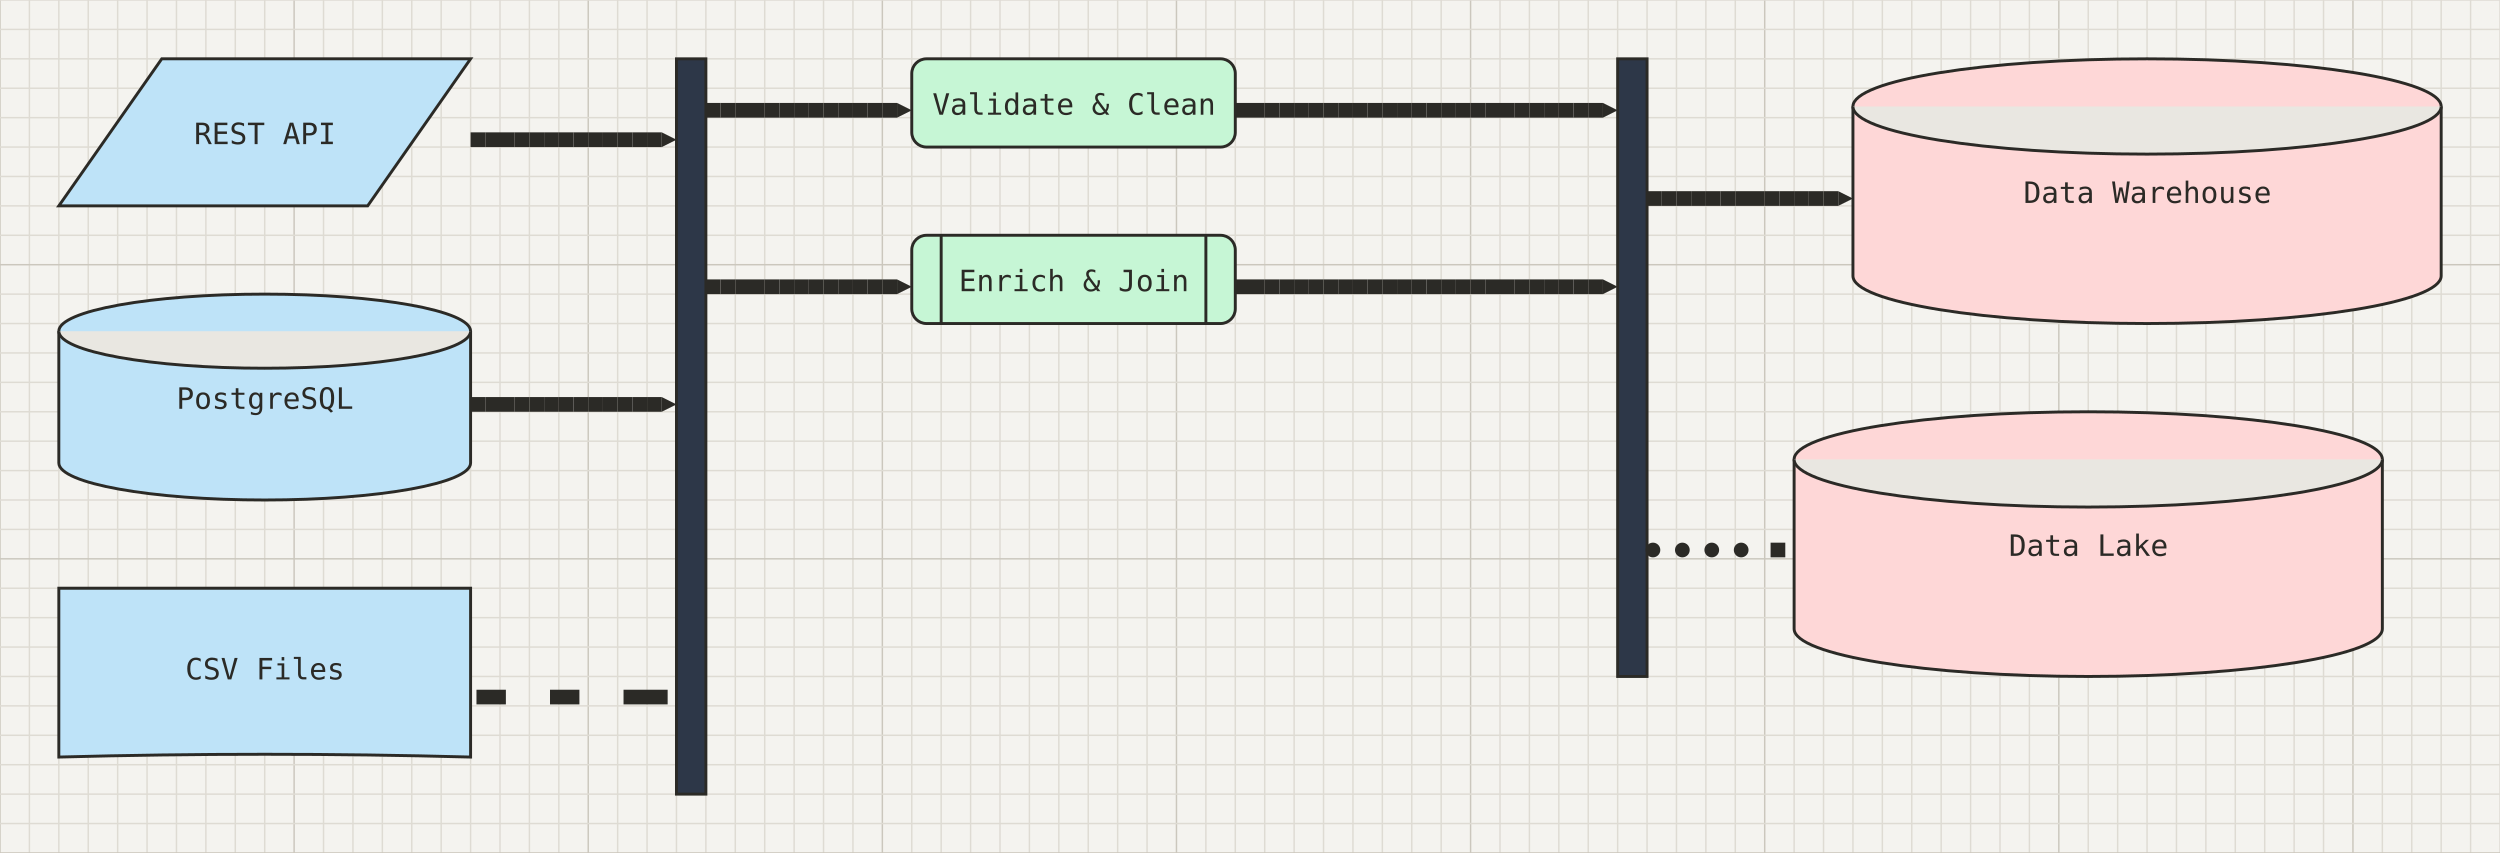
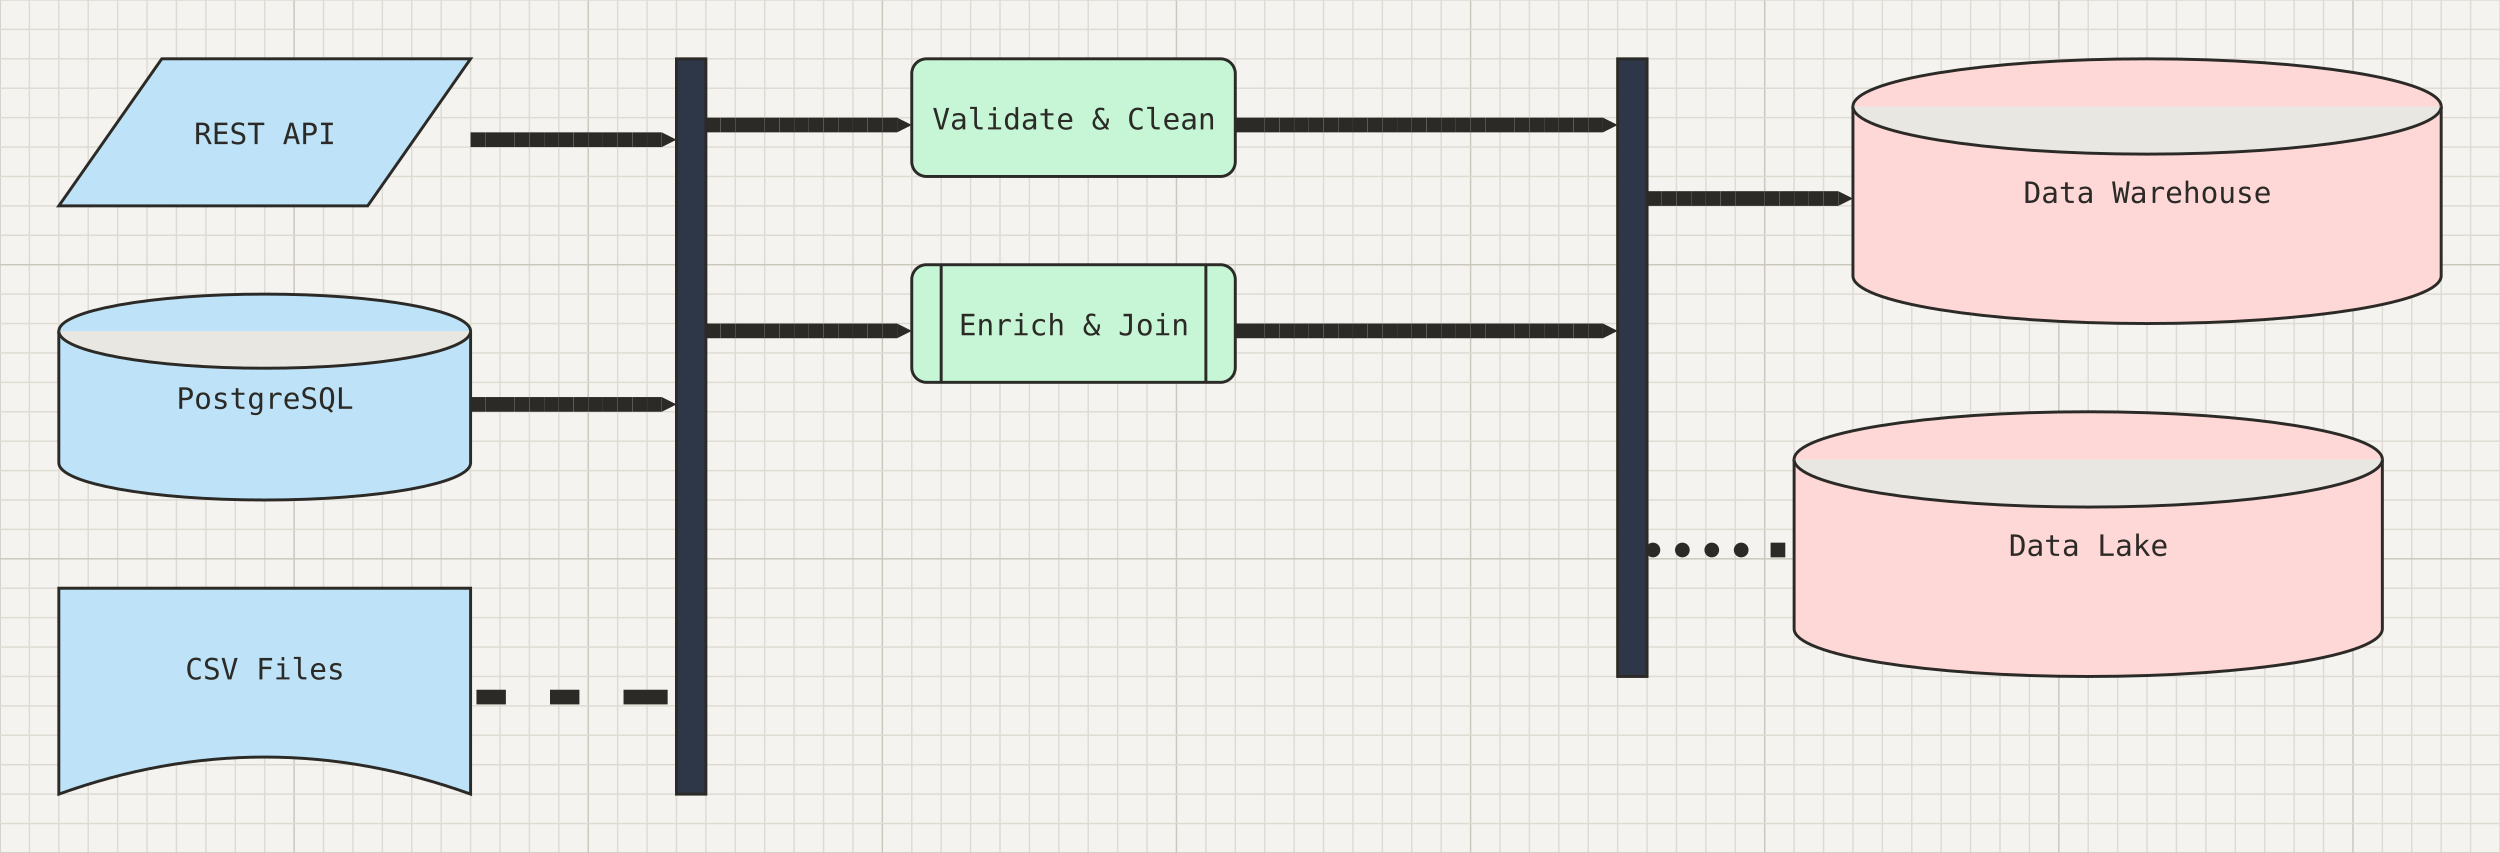
<svg xmlns="http://www.w3.org/2000/svg" width="850" height="290" viewBox="0 0 850 290" font-family="ui-monospace, SFMono-Regular, &quot;Cascadia Mono&quot;, Menlo, Consolas, monospace">
  <style>
  .bg { fill: #f4f3ef; }
  .grid { stroke: #dedbd3; stroke-width: 0.5; }
  .grid-major { stroke: #cbc7bd; stroke-width: 0.5; }
  .box { fill: #e9e7e1; stroke: #2b2a26; stroke-width: 1; }
  .box-label { fill: #2b2a26; }
  .stroke { fill: #2b2a26; }
  .hop { stroke: #2b2a26; }
  .free-text { fill: #6b6862; }
  .hit-S0 { fill: #8a5b56; opacity: 0.30; }
  .hit-S1 { fill: #96755c; opacity: 0.28; }
  .hit-S2 { fill: #87805a; opacity: 0.24; }
  .hit-S3 { fill: #4a6572; opacity: 0.20; }
  .dimmed { fill: url(#tp-stipple); }
  .dither-run { fill: #2b2a26; }
  .simplify-run { fill: #2b2a26; }
  @media (prefers-color-scheme: dark) {
    .bg { fill: #1a1917; }
    .grid { stroke: #2e2c28; }
    .grid-major { stroke: #3d3a35; }
    .box { fill: #232220; stroke: #dedbd3; }
    .box-label { fill: #dedbd3; }
    .free-text { fill: #9a968d; }
    .stroke { fill: #dedbd3; }
    .hop { stroke: #dedbd3; }
  }
</style>
  <defs>
    <pattern id="tp-stipple" width="10" height="10" patternUnits="userSpaceOnUse">
      <rect width="5" height="5" fill="#2b2a26" />
      <rect x="5" y="5" width="5" height="5" fill="#2b2a26" />
    </pattern>
  </defs>
  <rect class="bg" x="0" y="0" width="850" height="290" />
  <g transform="translate(0,-10)">
    <line class="grid" x1="-20" y1="-10" x2="-20" y2="320" />
    <line class="grid" x1="-10" y1="-10" x2="-10" y2="320" />
    <line class="grid-major" x1="0" y1="-10" x2="0" y2="320" />
    <line class="grid" x1="10" y1="-10" x2="10" y2="320" />
    <line class="grid" x1="20" y1="-10" x2="20" y2="320" />
    <line class="grid" x1="30" y1="-10" x2="30" y2="320" />
    <line class="grid" x1="40" y1="-10" x2="40" y2="320" />
    <line class="grid" x1="50" y1="-10" x2="50" y2="320" />
    <line class="grid" x1="60" y1="-10" x2="60" y2="320" />
    <line class="grid" x1="70" y1="-10" x2="70" y2="320" />
    <line class="grid" x1="80" y1="-10" x2="80" y2="320" />
    <line class="grid" x1="90" y1="-10" x2="90" y2="320" />
    <line class="grid-major" x1="100" y1="-10" x2="100" y2="320" />
    <line class="grid" x1="110" y1="-10" x2="110" y2="320" />
    <line class="grid" x1="120" y1="-10" x2="120" y2="320" />
    <line class="grid" x1="130" y1="-10" x2="130" y2="320" />
    <line class="grid" x1="140" y1="-10" x2="140" y2="320" />
    <line class="grid" x1="150" y1="-10" x2="150" y2="320" />
    <line class="grid" x1="160" y1="-10" x2="160" y2="320" />
    <line class="grid" x1="170" y1="-10" x2="170" y2="320" />
    <line class="grid" x1="180" y1="-10" x2="180" y2="320" />
    <line class="grid" x1="190" y1="-10" x2="190" y2="320" />
    <line class="grid-major" x1="200" y1="-10" x2="200" y2="320" />
    <line class="grid" x1="210" y1="-10" x2="210" y2="320" />
    <line class="grid" x1="220" y1="-10" x2="220" y2="320" />
    <line class="grid" x1="230" y1="-10" x2="230" y2="320" />
    <line class="grid" x1="240" y1="-10" x2="240" y2="320" />
    <line class="grid" x1="250" y1="-10" x2="250" y2="320" />
    <line class="grid" x1="260" y1="-10" x2="260" y2="320" />
    <line class="grid" x1="270" y1="-10" x2="270" y2="320" />
    <line class="grid" x1="280" y1="-10" x2="280" y2="320" />
    <line class="grid" x1="290" y1="-10" x2="290" y2="320" />
    <line class="grid-major" x1="300" y1="-10" x2="300" y2="320" />
    <line class="grid" x1="310" y1="-10" x2="310" y2="320" />
    <line class="grid" x1="320" y1="-10" x2="320" y2="320" />
    <line class="grid" x1="330" y1="-10" x2="330" y2="320" />
    <line class="grid" x1="340" y1="-10" x2="340" y2="320" />
    <line class="grid" x1="350" y1="-10" x2="350" y2="320" />
    <line class="grid" x1="360" y1="-10" x2="360" y2="320" />
    <line class="grid" x1="370" y1="-10" x2="370" y2="320" />
    <line class="grid" x1="380" y1="-10" x2="380" y2="320" />
    <line class="grid" x1="390" y1="-10" x2="390" y2="320" />
    <line class="grid-major" x1="400" y1="-10" x2="400" y2="320" />
    <line class="grid" x1="410" y1="-10" x2="410" y2="320" />
    <line class="grid" x1="420" y1="-10" x2="420" y2="320" />
    <line class="grid" x1="430" y1="-10" x2="430" y2="320" />
    <line class="grid" x1="440" y1="-10" x2="440" y2="320" />
    <line class="grid" x1="450" y1="-10" x2="450" y2="320" />
    <line class="grid" x1="460" y1="-10" x2="460" y2="320" />
    <line class="grid" x1="470" y1="-10" x2="470" y2="320" />
    <line class="grid" x1="480" y1="-10" x2="480" y2="320" />
    <line class="grid" x1="490" y1="-10" x2="490" y2="320" />
    <line class="grid-major" x1="500" y1="-10" x2="500" y2="320" />
    <line class="grid" x1="510" y1="-10" x2="510" y2="320" />
    <line class="grid" x1="520" y1="-10" x2="520" y2="320" />
    <line class="grid" x1="530" y1="-10" x2="530" y2="320" />
    <line class="grid" x1="540" y1="-10" x2="540" y2="320" />
    <line class="grid" x1="550" y1="-10" x2="550" y2="320" />
    <line class="grid" x1="560" y1="-10" x2="560" y2="320" />
    <line class="grid" x1="570" y1="-10" x2="570" y2="320" />
    <line class="grid" x1="580" y1="-10" x2="580" y2="320" />
    <line class="grid" x1="590" y1="-10" x2="590" y2="320" />
    <line class="grid-major" x1="600" y1="-10" x2="600" y2="320" />
    <line class="grid" x1="610" y1="-10" x2="610" y2="320" />
    <line class="grid" x1="620" y1="-10" x2="620" y2="320" />
    <line class="grid" x1="630" y1="-10" x2="630" y2="320" />
    <line class="grid" x1="640" y1="-10" x2="640" y2="320" />
    <line class="grid" x1="650" y1="-10" x2="650" y2="320" />
    <line class="grid" x1="660" y1="-10" x2="660" y2="320" />
    <line class="grid" x1="670" y1="-10" x2="670" y2="320" />
    <line class="grid" x1="680" y1="-10" x2="680" y2="320" />
    <line class="grid" x1="690" y1="-10" x2="690" y2="320" />
    <line class="grid-major" x1="700" y1="-10" x2="700" y2="320" />
    <line class="grid" x1="710" y1="-10" x2="710" y2="320" />
    <line class="grid" x1="720" y1="-10" x2="720" y2="320" />
    <line class="grid" x1="730" y1="-10" x2="730" y2="320" />
    <line class="grid" x1="740" y1="-10" x2="740" y2="320" />
    <line class="grid" x1="750" y1="-10" x2="750" y2="320" />
    <line class="grid" x1="760" y1="-10" x2="760" y2="320" />
    <line class="grid" x1="770" y1="-10" x2="770" y2="320" />
    <line class="grid" x1="780" y1="-10" x2="780" y2="320" />
    <line class="grid" x1="790" y1="-10" x2="790" y2="320" />
    <line class="grid-major" x1="800" y1="-10" x2="800" y2="320" />
    <line class="grid" x1="810" y1="-10" x2="810" y2="320" />
    <line class="grid" x1="820" y1="-10" x2="820" y2="320" />
    <line class="grid" x1="830" y1="-10" x2="830" y2="320" />
    <line class="grid" x1="840" y1="-10" x2="840" y2="320" />
    <line class="grid" x1="850" y1="-10" x2="850" y2="320" />
    <line class="grid" x1="860" y1="-10" x2="860" y2="320" />
    <line class="grid" x1="870" y1="-10" x2="870" y2="320" />
    <line class="grid" x1="-20" y1="-10" x2="870" y2="-10" />
    <line class="grid-major" x1="-20" y1="0" x2="870" y2="0" />
    <line class="grid" x1="-20" y1="10" x2="870" y2="10" />
    <line class="grid" x1="-20" y1="20" x2="870" y2="20" />
    <line class="grid" x1="-20" y1="30" x2="870" y2="30" />
    <line class="grid" x1="-20" y1="40" x2="870" y2="40" />
    <line class="grid" x1="-20" y1="50" x2="870" y2="50" />
    <line class="grid" x1="-20" y1="60" x2="870" y2="60" />
    <line class="grid" x1="-20" y1="70" x2="870" y2="70" />
    <line class="grid" x1="-20" y1="80" x2="870" y2="80" />
    <line class="grid" x1="-20" y1="90" x2="870" y2="90" />
    <line class="grid-major" x1="-20" y1="100" x2="870" y2="100" />
    <line class="grid" x1="-20" y1="110" x2="870" y2="110" />
    <line class="grid" x1="-20" y1="120" x2="870" y2="120" />
    <line class="grid" x1="-20" y1="130" x2="870" y2="130" />
    <line class="grid" x1="-20" y1="140" x2="870" y2="140" />
    <line class="grid" x1="-20" y1="150" x2="870" y2="150" />
    <line class="grid" x1="-20" y1="160" x2="870" y2="160" />
    <line class="grid" x1="-20" y1="170" x2="870" y2="170" />
    <line class="grid" x1="-20" y1="180" x2="870" y2="180" />
    <line class="grid" x1="-20" y1="190" x2="870" y2="190" />
    <line class="grid-major" x1="-20" y1="200" x2="870" y2="200" />
    <line class="grid" x1="-20" y1="210" x2="870" y2="210" />
    <line class="grid" x1="-20" y1="220" x2="870" y2="220" />
    <line class="grid" x1="-20" y1="230" x2="870" y2="230" />
    <line class="grid" x1="-20" y1="240" x2="870" y2="240" />
    <line class="grid" x1="-20" y1="250" x2="870" y2="250" />
    <line class="grid" x1="-20" y1="260" x2="870" y2="260" />
    <line class="grid" x1="-20" y1="270" x2="870" y2="270" />
    <line class="grid" x1="-20" y1="280" x2="870" y2="280" />
    <line class="grid" x1="-20" y1="290" x2="870" y2="290" />
    <line class="grid-major" x1="-20" y1="300" x2="870" y2="300" />
    <line class="grid" x1="-20" y1="310" x2="870" y2="310" />
    <line class="grid" x1="-20" y1="320" x2="870" y2="320" />
  </g>
  <g transform="translate(0,-10)">
    <g data-page="base" data-z="0" opacity="1">
      <g data-element="api-source">
        <path class="box" d="M55,30 H160 L125,80 H20 Z" data-id="api-source" style="fill:#bee3f8" />
        <text class="box-label" x="66" y="59" font-size="10" textLength="48" lengthAdjust="spacingAndGlyphs" xml:space="preserve">REST API</text>
      </g>
      <g data-element="db-source">
        <path class="box" d="M20,122.6 A70,12.6 0 0 1 160,122.6 V167.4 A70,12.6 0 0 1 20,167.4 Z" data-id="db-source" style="fill:#bee3f8" />
        <path class="box" d="M20,122.6 A70,12.6 0 0 0 160,122.6" fill="none" />
        <text class="box-label" x="60" y="149" font-size="10" textLength="60" lengthAdjust="spacingAndGlyphs" xml:space="preserve">PostgreSQL</text>
      </g>
      <g data-element="file-source">
-         <path class="box" d="M20,210 H160 V267.4 Q90,265.51 20,267.4 Z" data-id="file-source" style="fill:#bee3f8" />
+         <path class="box" d="M20,210 H160 V280 Q90,254.8 20,280 Z" data-id="file-source" style="fill:#bee3f8" />
        <text class="box-label" x="63" y="241" font-size="10" textLength="54" lengthAdjust="spacingAndGlyphs" xml:space="preserve">CSV Files</text>
      </g>
      <g data-element="validate">
-         <path class="box" d="M315,30 H415 A5,5 0 0 1 420,35 V55 A5,5 0 0 1 415,60 H315 A5,5 0 0 1 310,55 V35 A5,5 0 0 1 315,30 Z" data-id="validate" style="fill:#c6f6d5" />
-         <text class="box-label" x="317" y="49" font-size="10" textLength="96" lengthAdjust="spacingAndGlyphs" xml:space="preserve">Validate &amp; Clean</text>
+         <path class="box" d="M315,30 H415 A5,5 0 0 1 420,35 V65 A5,5 0 0 1 415,70 H315 A5,5 0 0 1 310,65 V35 A5,5 0 0 1 315,30 Z" data-id="validate" style="fill:#c6f6d5" />
+         <text class="box-label" x="317" y="54" font-size="10" textLength="96" lengthAdjust="spacingAndGlyphs" xml:space="preserve">Validate &amp; Clean</text>
      </g>
      <g data-element="enrich">
-         <path class="box" d="M315,90 H415 A5,5 0 0 1 420,95 V115 A5,5 0 0 1 415,120 H315 A5,5 0 0 1 310,115 V95 A5,5 0 0 1 315,90 Z" data-id="enrich" style="fill:#c6f6d5" />
-         <path class="box" d="M320,90 V120" fill="none" />
-         <path class="box" d="M410,90 V120" fill="none" />
-         <text class="box-label" x="326" y="109" font-size="10" textLength="78" lengthAdjust="spacingAndGlyphs" xml:space="preserve">Enrich &amp; Join</text>
+         <path class="box" d="M315,100 H415 A5,5 0 0 1 420,105 V135 A5,5 0 0 1 415,140 H315 A5,5 0 0 1 310,135 V105 A5,5 0 0 1 315,100 Z" data-id="enrich" style="fill:#c6f6d5" />
+         <path class="box" d="M320,100 V140" fill="none" />
+         <path class="box" d="M410,100 V140" fill="none" />
+         <text class="box-label" x="326" y="124" font-size="10" textLength="78" lengthAdjust="spacingAndGlyphs" xml:space="preserve">Enrich &amp; Join</text>
      </g>
      <g data-element="warehouse">
        <path class="box" d="M630,46.2 A100,16.2 0 0 1 830,46.2 V103.8 A100,16.2 0 0 1 630,103.8 Z" data-id="warehouse" style="fill:#fed7d7" />
        <path class="box" d="M630,46.2 A100,16.2 0 0 0 830,46.2" fill="none" />
        <text class="box-label" x="688" y="79" font-size="10" textLength="84" lengthAdjust="spacingAndGlyphs" xml:space="preserve">Data Warehouse</text>
      </g>
      <g data-element="lake">
        <path class="box" d="M610,166.2 A100,16.2 0 0 1 810,166.2 V223.8 A100,16.2 0 0 1 610,223.8 Z" data-id="lake" style="fill:#fed7d7" />
        <path class="box" d="M610,166.2 A100,16.2 0 0 0 810,166.2" fill="none" />
        <text class="box-label" x="683" y="199" font-size="10" textLength="54" lengthAdjust="spacingAndGlyphs" xml:space="preserve">Data Lake</text>
      </g>
      <g data-element="extract-join">
        <path class="box" d="M230,30 H240 V280 H230 Z" data-id="extract-join" style="fill:#2d3748" />
      </g>
      <g data-element="load-fork">
        <path class="box" d="M550,30 H560 V240 H550 Z" data-id="load-fork" style="fill:#2d3748" />
      </g>
      <g data-element="api-to-join">
        <g data-id="api-to-join" data-kind="path">
          <rect class="stroke" x="160" y="55" width="5" height="5" />
          <rect class="stroke" x="165" y="55" width="5" height="5" />
          <rect class="stroke" x="170" y="55" width="5" height="5" />
          <rect class="stroke" x="175" y="55" width="5" height="5" />
          <rect class="stroke" x="180" y="55" width="5" height="5" />
          <rect class="stroke" x="185" y="55" width="5" height="5" />
          <rect class="stroke" x="190" y="55" width="5" height="5" />
          <rect class="stroke" x="195" y="55" width="5" height="5" />
          <rect class="stroke" x="200" y="55" width="5" height="5" />
          <rect class="stroke" x="205" y="55" width="5" height="5" />
          <rect class="stroke" x="210" y="55" width="5" height="5" />
          <rect class="stroke" x="215" y="55" width="5" height="5" />
          <rect class="stroke" x="220" y="55" width="5" height="5" />
          <path class="stroke" d="M225,55 L230,57.5 L225,60 Z" />
        </g>
      </g>
      <g data-element="db-to-join">
        <g data-id="db-to-join" data-kind="path">
          <rect class="stroke" x="160" y="145" width="5" height="5" />
          <rect class="stroke" x="165" y="145" width="5" height="5" />
          <rect class="stroke" x="170" y="145" width="5" height="5" />
          <rect class="stroke" x="175" y="145" width="5" height="5" />
          <rect class="stroke" x="180" y="145" width="5" height="5" />
          <rect class="stroke" x="185" y="145" width="5" height="5" />
          <rect class="stroke" x="190" y="145" width="5" height="5" />
          <rect class="stroke" x="195" y="145" width="5" height="5" />
          <rect class="stroke" x="200" y="145" width="5" height="5" />
          <rect class="stroke" x="205" y="145" width="5" height="5" />
          <rect class="stroke" x="210" y="145" width="5" height="5" />
          <rect class="stroke" x="215" y="145" width="5" height="5" />
          <rect class="stroke" x="220" y="145" width="5" height="5" />
          <path class="stroke" d="M225,145 L230,147.5 L225,150 Z" />
        </g>
      </g>
      <g data-element="file-to-join">
        <g data-id="file-to-join" data-kind="path" data-role="connector">
          <polyline points="162,247 172,247" fill="none" stroke="#2b2a26" stroke-width="5" stroke-linecap="butt" stroke-linejoin="round" />
          <polyline points="187,247 197,247" fill="none" stroke="#2b2a26" stroke-width="5" stroke-linecap="butt" stroke-linejoin="round" />
          <polyline points="212,247 227,247" fill="none" stroke="#2b2a26" stroke-width="5" stroke-linecap="butt" stroke-linejoin="round" />
        </g>
      </g>
      <g data-element="join-to-validate">
        <g data-id="join-to-validate" data-kind="path">
-           <rect class="stroke" x="240" y="45" width="5" height="5" />
-           <rect class="stroke" x="245" y="45" width="5" height="5" />
-           <rect class="stroke" x="250" y="45" width="5" height="5" />
-           <rect class="stroke" x="255" y="45" width="5" height="5" />
-           <rect class="stroke" x="260" y="45" width="5" height="5" />
-           <rect class="stroke" x="265" y="45" width="5" height="5" />
-           <rect class="stroke" x="270" y="45" width="5" height="5" />
-           <rect class="stroke" x="275" y="45" width="5" height="5" />
-           <rect class="stroke" x="280" y="45" width="5" height="5" />
-           <rect class="stroke" x="285" y="45" width="5" height="5" />
-           <rect class="stroke" x="290" y="45" width="5" height="5" />
-           <rect class="stroke" x="295" y="45" width="5" height="5" />
-           <rect class="stroke" x="300" y="45" width="5" height="5" />
-           <path class="stroke" d="M305,45 L310,47.5 L305,50 Z" />
+           <rect class="stroke" x="240" y="50" width="5" height="5" />
+           <rect class="stroke" x="245" y="50" width="5" height="5" />
+           <rect class="stroke" x="250" y="50" width="5" height="5" />
+           <rect class="stroke" x="255" y="50" width="5" height="5" />
+           <rect class="stroke" x="260" y="50" width="5" height="5" />
+           <rect class="stroke" x="265" y="50" width="5" height="5" />
+           <rect class="stroke" x="270" y="50" width="5" height="5" />
+           <rect class="stroke" x="275" y="50" width="5" height="5" />
+           <rect class="stroke" x="280" y="50" width="5" height="5" />
+           <rect class="stroke" x="285" y="50" width="5" height="5" />
+           <rect class="stroke" x="290" y="50" width="5" height="5" />
+           <rect class="stroke" x="295" y="50" width="5" height="5" />
+           <rect class="stroke" x="300" y="50" width="5" height="5" />
+           <path class="stroke" d="M305,50 L310,52.5 L305,55 Z" />
        </g>
      </g>
      <g data-element="join-to-enrich">
        <g data-id="join-to-enrich" data-kind="path">
-           <rect class="stroke" x="240" y="105" width="5" height="5" />
-           <rect class="stroke" x="245" y="105" width="5" height="5" />
-           <rect class="stroke" x="250" y="105" width="5" height="5" />
-           <rect class="stroke" x="255" y="105" width="5" height="5" />
-           <rect class="stroke" x="260" y="105" width="5" height="5" />
-           <rect class="stroke" x="265" y="105" width="5" height="5" />
-           <rect class="stroke" x="270" y="105" width="5" height="5" />
-           <rect class="stroke" x="275" y="105" width="5" height="5" />
-           <rect class="stroke" x="280" y="105" width="5" height="5" />
-           <rect class="stroke" x="285" y="105" width="5" height="5" />
-           <rect class="stroke" x="290" y="105" width="5" height="5" />
-           <rect class="stroke" x="295" y="105" width="5" height="5" />
-           <rect class="stroke" x="300" y="105" width="5" height="5" />
-           <path class="stroke" d="M305,105 L310,107.5 L305,110 Z" />
+           <rect class="stroke" x="240" y="120" width="5" height="5" />
+           <rect class="stroke" x="245" y="120" width="5" height="5" />
+           <rect class="stroke" x="250" y="120" width="5" height="5" />
+           <rect class="stroke" x="255" y="120" width="5" height="5" />
+           <rect class="stroke" x="260" y="120" width="5" height="5" />
+           <rect class="stroke" x="265" y="120" width="5" height="5" />
+           <rect class="stroke" x="270" y="120" width="5" height="5" />
+           <rect class="stroke" x="275" y="120" width="5" height="5" />
+           <rect class="stroke" x="280" y="120" width="5" height="5" />
+           <rect class="stroke" x="285" y="120" width="5" height="5" />
+           <rect class="stroke" x="290" y="120" width="5" height="5" />
+           <rect class="stroke" x="295" y="120" width="5" height="5" />
+           <rect class="stroke" x="300" y="120" width="5" height="5" />
+           <path class="stroke" d="M305,120 L310,122.5 L305,125 Z" />
        </g>
      </g>
      <g data-element="fork-to-warehouse">
        <g data-id="fork-to-warehouse" data-kind="path">
          <rect class="stroke" x="560" y="75" width="5" height="5" />
          <rect class="stroke" x="565" y="75" width="5" height="5" />
          <rect class="stroke" x="570" y="75" width="5" height="5" />
          <rect class="stroke" x="575" y="75" width="5" height="5" />
          <rect class="stroke" x="580" y="75" width="5" height="5" />
          <rect class="stroke" x="585" y="75" width="5" height="5" />
          <rect class="stroke" x="590" y="75" width="5" height="5" />
          <rect class="stroke" x="595" y="75" width="5" height="5" />
          <rect class="stroke" x="600" y="75" width="5" height="5" />
          <rect class="stroke" x="605" y="75" width="5" height="5" />
          <rect class="stroke" x="610" y="75" width="5" height="5" />
          <rect class="stroke" x="615" y="75" width="5" height="5" />
          <rect class="stroke" x="620" y="75" width="5" height="5" />
          <path class="stroke" d="M625,75 L630,77.5 L625,80 Z" />
        </g>
      </g>
      <g data-element="fork-to-lake">
        <g data-id="fork-to-lake" data-kind="path" data-role="connector">
          <line x1="562" y1="197" x2="562" y2="197" stroke="#2b2a26" stroke-width="5" stroke-linecap="round" />
          <line x1="572" y1="197" x2="572" y2="197" stroke="#2b2a26" stroke-width="5" stroke-linecap="round" />
          <line x1="582" y1="197" x2="582" y2="197" stroke="#2b2a26" stroke-width="5" stroke-linecap="round" />
          <line x1="592" y1="197" x2="592" y2="197" stroke="#2b2a26" stroke-width="5" stroke-linecap="round" />
          <polyline points="602,197 607,197" fill="none" stroke="#2b2a26" stroke-width="5" stroke-linecap="butt" stroke-linejoin="round" />
        </g>
      </g>
      <g data-element="validate-to-fork">
        <g data-id="validate-to-fork" data-kind="path">
-           <rect class="stroke" x="420" y="45" width="5" height="5" />
-           <rect class="stroke" x="425" y="45" width="5" height="5" />
-           <rect class="stroke" x="430" y="45" width="5" height="5" />
-           <rect class="stroke" x="435" y="45" width="5" height="5" />
-           <rect class="stroke" x="440" y="45" width="5" height="5" />
-           <rect class="stroke" x="445" y="45" width="5" height="5" />
-           <rect class="stroke" x="450" y="45" width="5" height="5" />
-           <rect class="stroke" x="455" y="45" width="5" height="5" />
-           <rect class="stroke" x="460" y="45" width="5" height="5" />
-           <rect class="stroke" x="465" y="45" width="5" height="5" />
-           <rect class="stroke" x="470" y="45" width="5" height="5" />
-           <rect class="stroke" x="475" y="45" width="5" height="5" />
-           <rect class="stroke" x="480" y="45" width="5" height="5" />
-           <rect class="stroke" x="485" y="45" width="5" height="5" />
-           <rect class="stroke" x="490" y="45" width="5" height="5" />
-           <rect class="stroke" x="495" y="45" width="5" height="5" />
-           <rect class="stroke" x="500" y="45" width="5" height="5" />
-           <rect class="stroke" x="505" y="45" width="5" height="5" />
-           <rect class="stroke" x="510" y="45" width="5" height="5" />
-           <rect class="stroke" x="515" y="45" width="5" height="5" />
-           <rect class="stroke" x="520" y="45" width="5" height="5" />
-           <rect class="stroke" x="525" y="45" width="5" height="5" />
-           <rect class="stroke" x="530" y="45" width="5" height="5" />
-           <rect class="stroke" x="535" y="45" width="5" height="5" />
-           <rect class="stroke" x="540" y="45" width="5" height="5" />
-           <path class="stroke" d="M545,45 L550,47.5 L545,50 Z" />
+           <rect class="stroke" x="420" y="50" width="5" height="5" />
+           <rect class="stroke" x="425" y="50" width="5" height="5" />
+           <rect class="stroke" x="430" y="50" width="5" height="5" />
+           <rect class="stroke" x="435" y="50" width="5" height="5" />
+           <rect class="stroke" x="440" y="50" width="5" height="5" />
+           <rect class="stroke" x="445" y="50" width="5" height="5" />
+           <rect class="stroke" x="450" y="50" width="5" height="5" />
+           <rect class="stroke" x="455" y="50" width="5" height="5" />
+           <rect class="stroke" x="460" y="50" width="5" height="5" />
+           <rect class="stroke" x="465" y="50" width="5" height="5" />
+           <rect class="stroke" x="470" y="50" width="5" height="5" />
+           <rect class="stroke" x="475" y="50" width="5" height="5" />
+           <rect class="stroke" x="480" y="50" width="5" height="5" />
+           <rect class="stroke" x="485" y="50" width="5" height="5" />
+           <rect class="stroke" x="490" y="50" width="5" height="5" />
+           <rect class="stroke" x="495" y="50" width="5" height="5" />
+           <rect class="stroke" x="500" y="50" width="5" height="5" />
+           <rect class="stroke" x="505" y="50" width="5" height="5" />
+           <rect class="stroke" x="510" y="50" width="5" height="5" />
+           <rect class="stroke" x="515" y="50" width="5" height="5" />
+           <rect class="stroke" x="520" y="50" width="5" height="5" />
+           <rect class="stroke" x="525" y="50" width="5" height="5" />
+           <rect class="stroke" x="530" y="50" width="5" height="5" />
+           <rect class="stroke" x="535" y="50" width="5" height="5" />
+           <rect class="stroke" x="540" y="50" width="5" height="5" />
+           <path class="stroke" d="M545,50 L550,52.5 L545,55 Z" />
        </g>
      </g>
      <g data-element="enrich-to-fork">
        <g data-id="enrich-to-fork" data-kind="path">
-           <rect class="stroke" x="420" y="105" width="5" height="5" />
-           <rect class="stroke" x="425" y="105" width="5" height="5" />
-           <rect class="stroke" x="430" y="105" width="5" height="5" />
-           <rect class="stroke" x="435" y="105" width="5" height="5" />
-           <rect class="stroke" x="440" y="105" width="5" height="5" />
-           <rect class="stroke" x="445" y="105" width="5" height="5" />
-           <rect class="stroke" x="450" y="105" width="5" height="5" />
-           <rect class="stroke" x="455" y="105" width="5" height="5" />
-           <rect class="stroke" x="460" y="105" width="5" height="5" />
-           <rect class="stroke" x="465" y="105" width="5" height="5" />
-           <rect class="stroke" x="470" y="105" width="5" height="5" />
-           <rect class="stroke" x="475" y="105" width="5" height="5" />
-           <rect class="stroke" x="480" y="105" width="5" height="5" />
-           <rect class="stroke" x="485" y="105" width="5" height="5" />
-           <rect class="stroke" x="490" y="105" width="5" height="5" />
-           <rect class="stroke" x="495" y="105" width="5" height="5" />
-           <rect class="stroke" x="500" y="105" width="5" height="5" />
-           <rect class="stroke" x="505" y="105" width="5" height="5" />
-           <rect class="stroke" x="510" y="105" width="5" height="5" />
-           <rect class="stroke" x="515" y="105" width="5" height="5" />
-           <rect class="stroke" x="520" y="105" width="5" height="5" />
-           <rect class="stroke" x="525" y="105" width="5" height="5" />
-           <rect class="stroke" x="530" y="105" width="5" height="5" />
-           <rect class="stroke" x="535" y="105" width="5" height="5" />
-           <rect class="stroke" x="540" y="105" width="5" height="5" />
-           <path class="stroke" d="M545,105 L550,107.5 L545,110 Z" />
+           <rect class="stroke" x="420" y="120" width="5" height="5" />
+           <rect class="stroke" x="425" y="120" width="5" height="5" />
+           <rect class="stroke" x="430" y="120" width="5" height="5" />
+           <rect class="stroke" x="435" y="120" width="5" height="5" />
+           <rect class="stroke" x="440" y="120" width="5" height="5" />
+           <rect class="stroke" x="445" y="120" width="5" height="5" />
+           <rect class="stroke" x="450" y="120" width="5" height="5" />
+           <rect class="stroke" x="455" y="120" width="5" height="5" />
+           <rect class="stroke" x="460" y="120" width="5" height="5" />
+           <rect class="stroke" x="465" y="120" width="5" height="5" />
+           <rect class="stroke" x="470" y="120" width="5" height="5" />
+           <rect class="stroke" x="475" y="120" width="5" height="5" />
+           <rect class="stroke" x="480" y="120" width="5" height="5" />
+           <rect class="stroke" x="485" y="120" width="5" height="5" />
+           <rect class="stroke" x="490" y="120" width="5" height="5" />
+           <rect class="stroke" x="495" y="120" width="5" height="5" />
+           <rect class="stroke" x="500" y="120" width="5" height="5" />
+           <rect class="stroke" x="505" y="120" width="5" height="5" />
+           <rect class="stroke" x="510" y="120" width="5" height="5" />
+           <rect class="stroke" x="515" y="120" width="5" height="5" />
+           <rect class="stroke" x="520" y="120" width="5" height="5" />
+           <rect class="stroke" x="525" y="120" width="5" height="5" />
+           <rect class="stroke" x="530" y="120" width="5" height="5" />
+           <rect class="stroke" x="535" y="120" width="5" height="5" />
+           <rect class="stroke" x="540" y="120" width="5" height="5" />
+           <path class="stroke" d="M545,120 L550,122.5 L545,125 Z" />
        </g>
      </g>
    </g>
  </g>
</svg>
